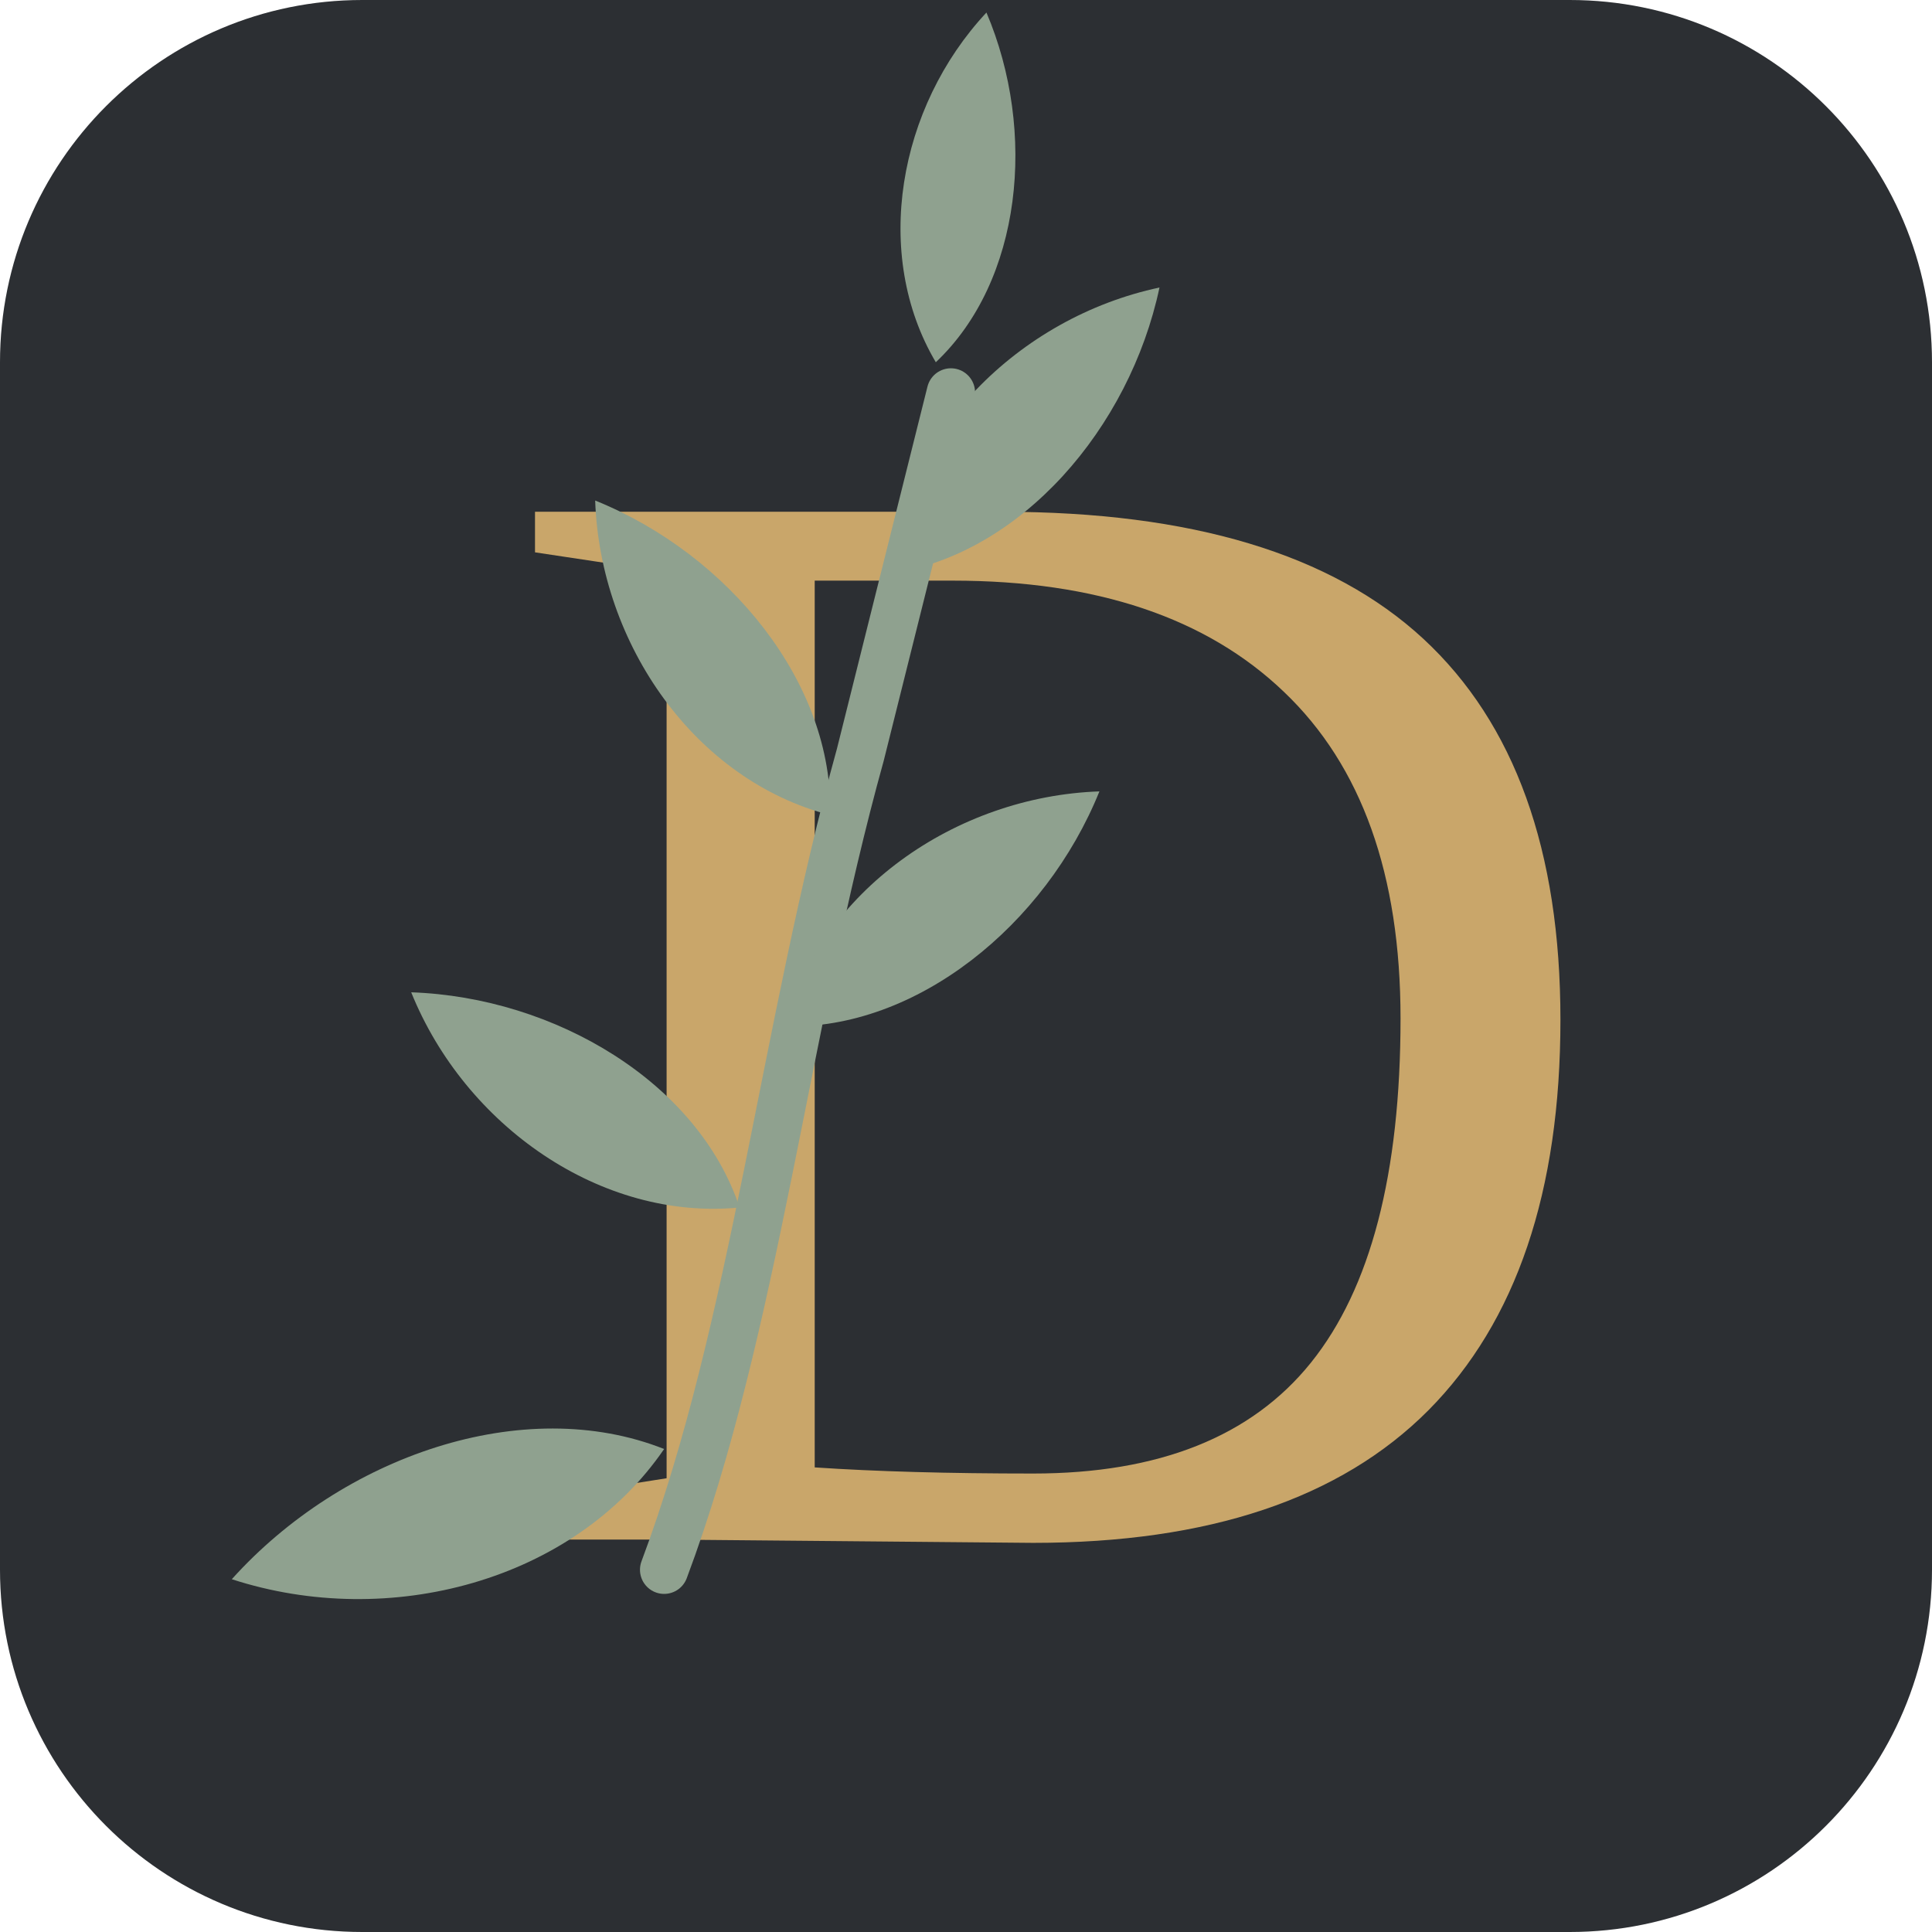
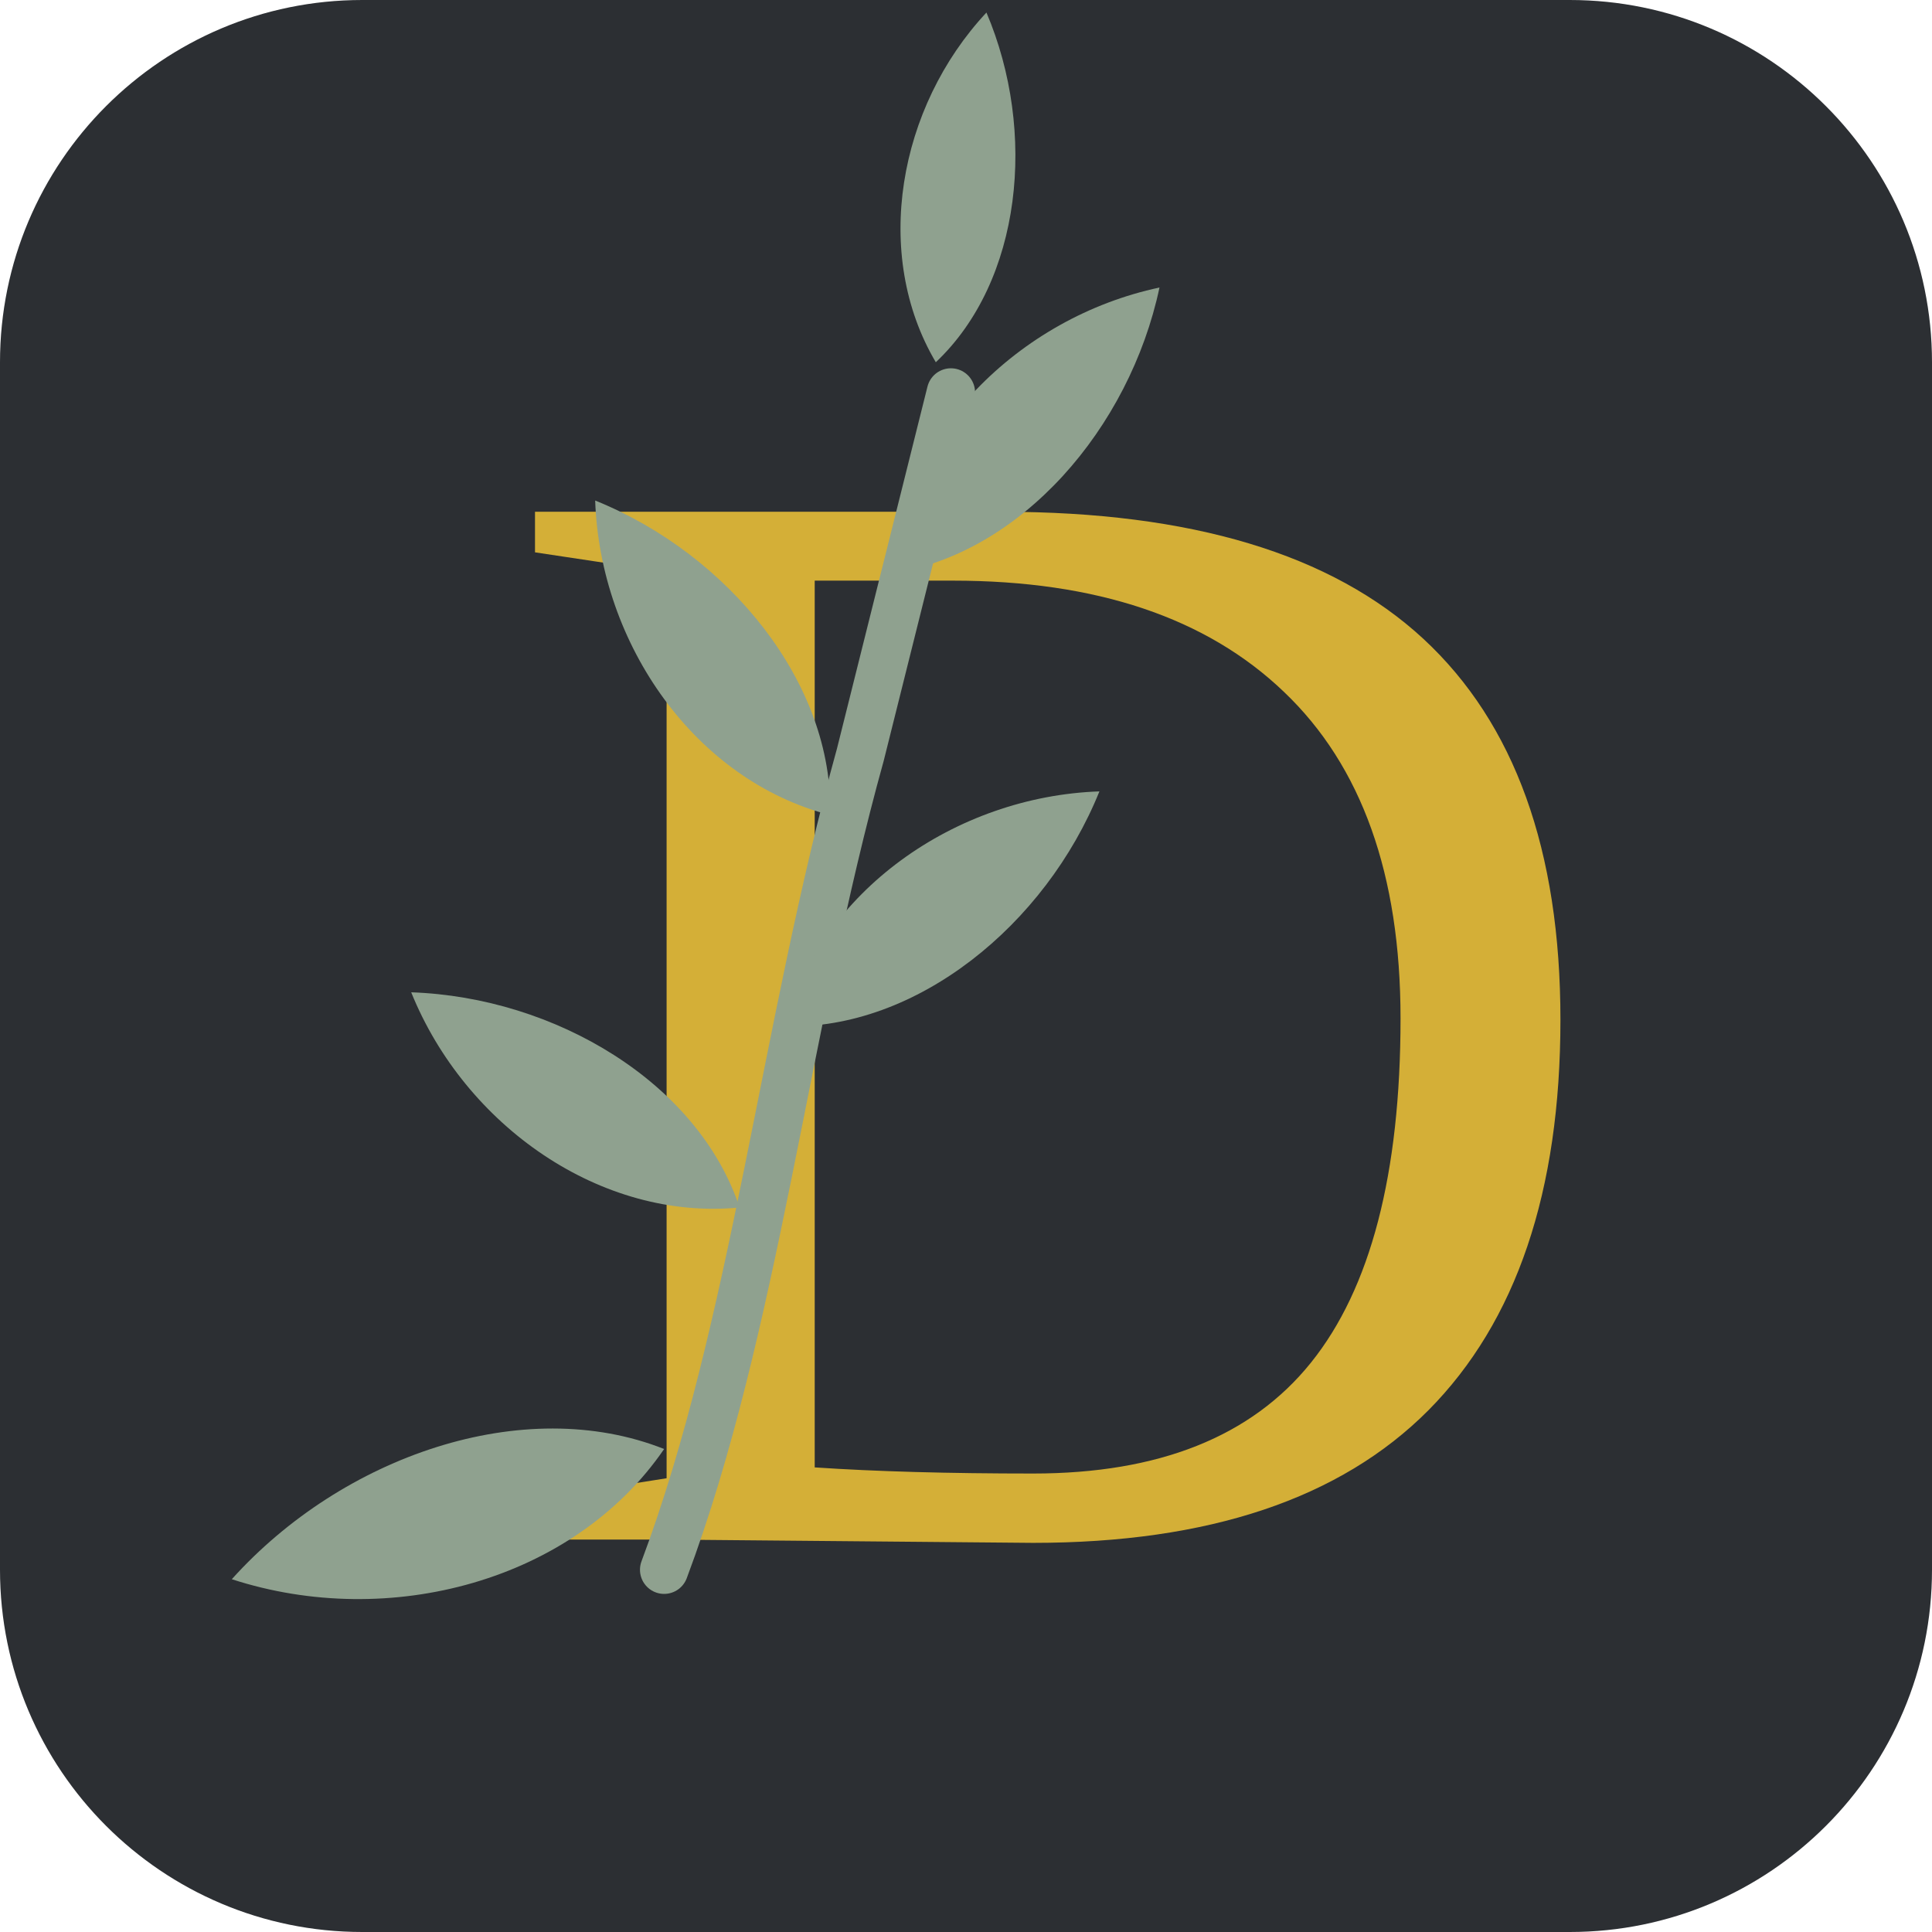
<svg xmlns="http://www.w3.org/2000/svg" viewBox="0 0 64 64" role="img" aria-label="Deblandeau">
  <rect width="64" height="64" rx="12" fill="#2C2F33" />
-   <text x="35" y="51" text-anchor="middle" font-family="Georgia, 'Times New Roman', serif" font-size="52" font-weight="500" fill="#C9A66A">D</text>
+   <text x="35" y="51" text-anchor="middle" font-family="Georgia, 'Times New Roman', serif" font-size="52" font-weight="500" fill="#D4AF37">D</text>
  <path d="M22 52 C25 44 26 34 28.5 25 C29.5 21 30.5 17 31.5 13" fill="none" stroke="#8FA18F" stroke-width="1.6" stroke-linecap="round" />
  <g fill="#8FA18F">
    <path d="M0 0 C3.5 -3 9 -3 13 -0.4 C9 2.2 3.5 2.6 0 0 Z" transform="translate(22 48) rotate(165) scale(1.15)" />
    <path d="M0 0 C3.5 -3 9 -3 13 -0.4 C9 2.2 3.5 2.6 0 0 Z" transform="translate(24.5 40) rotate(-145)" />
    <path d="M0 0 C3.5 -3 9 -3 13 -0.4 C9 2.2 3.5 2.6 0 0 Z" transform="translate(26 34) rotate(-35)" />
    <path d="M0 0 C3.5 -3 9 -3 13 -0.4 C9 2.2 3.5 2.6 0 0 Z" transform="translate(27.5 27) rotate(-125)" />
    <path d="M0 0 C3.5 -3 9 -3 13 -0.4 C9 2.2 3.5 2.6 0 0 Z" transform="translate(29.5 19) rotate(-45)" />
    <path d="M0 0 C3.5 -3 9 -3 13 -0.4 C9 2.2 3.5 2.6 0 0 Z" transform="translate(31 12) rotate(-80) scale(0.9)" />
  </g>
</svg>
